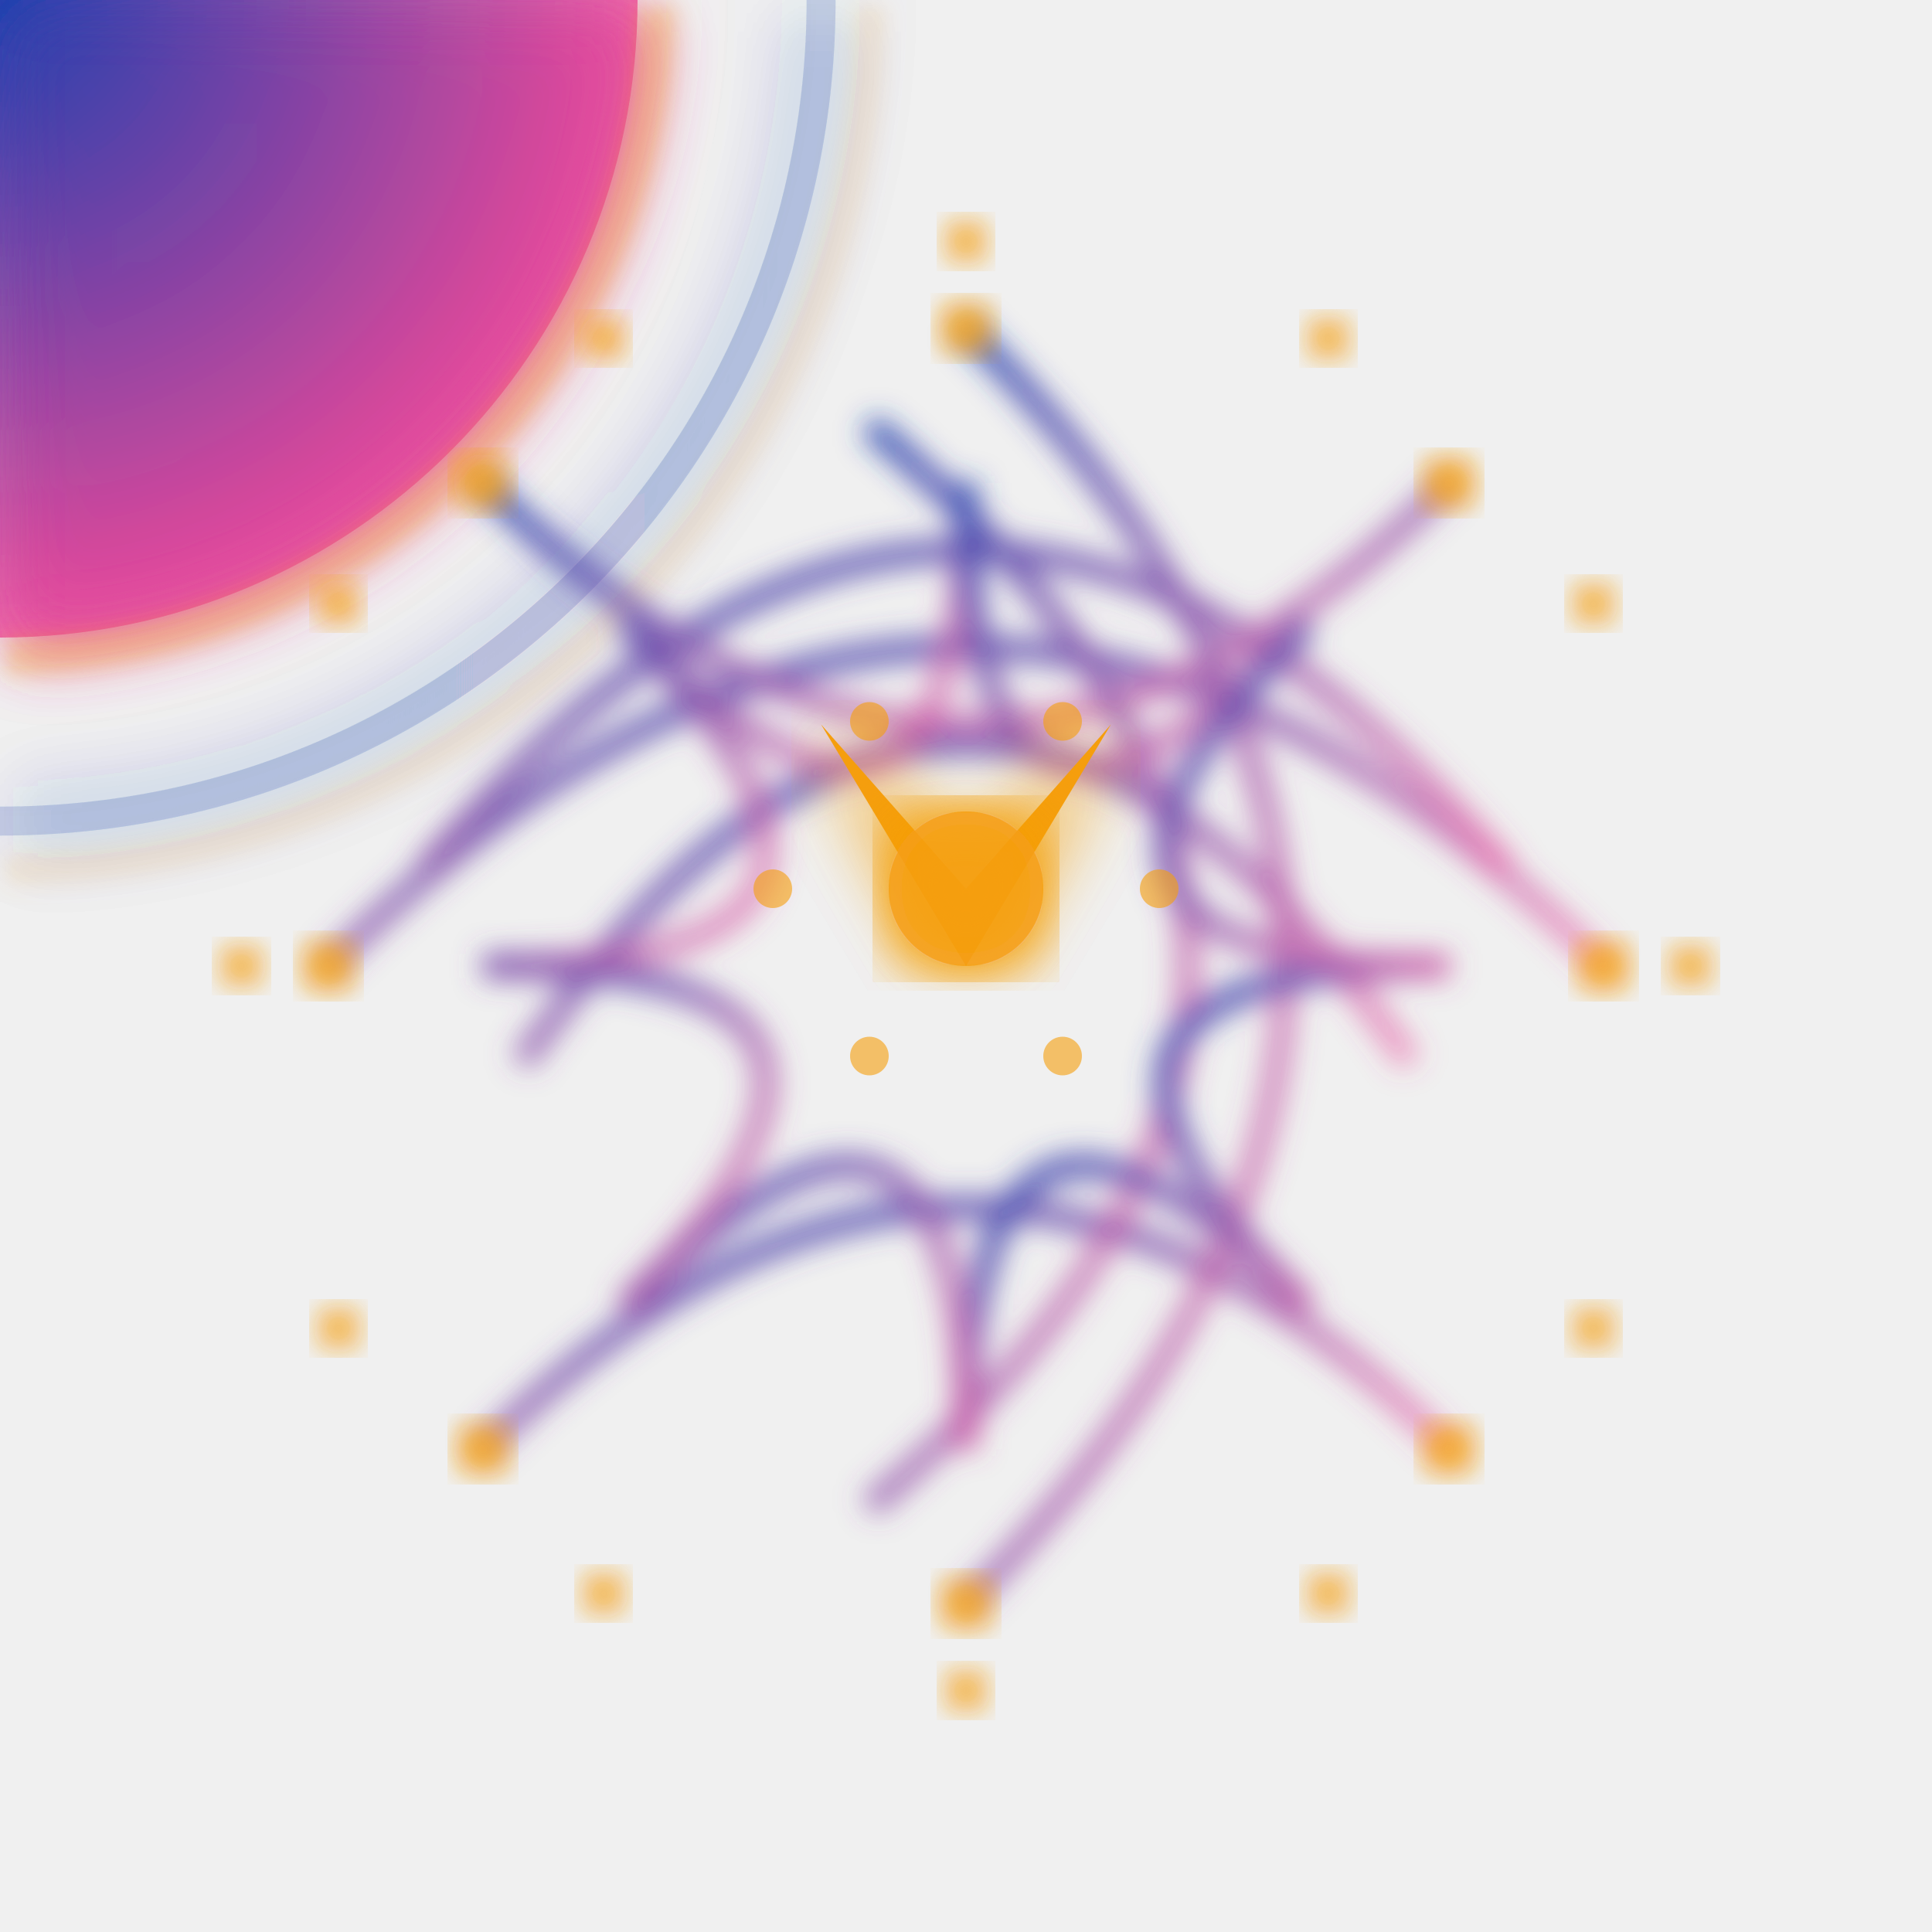
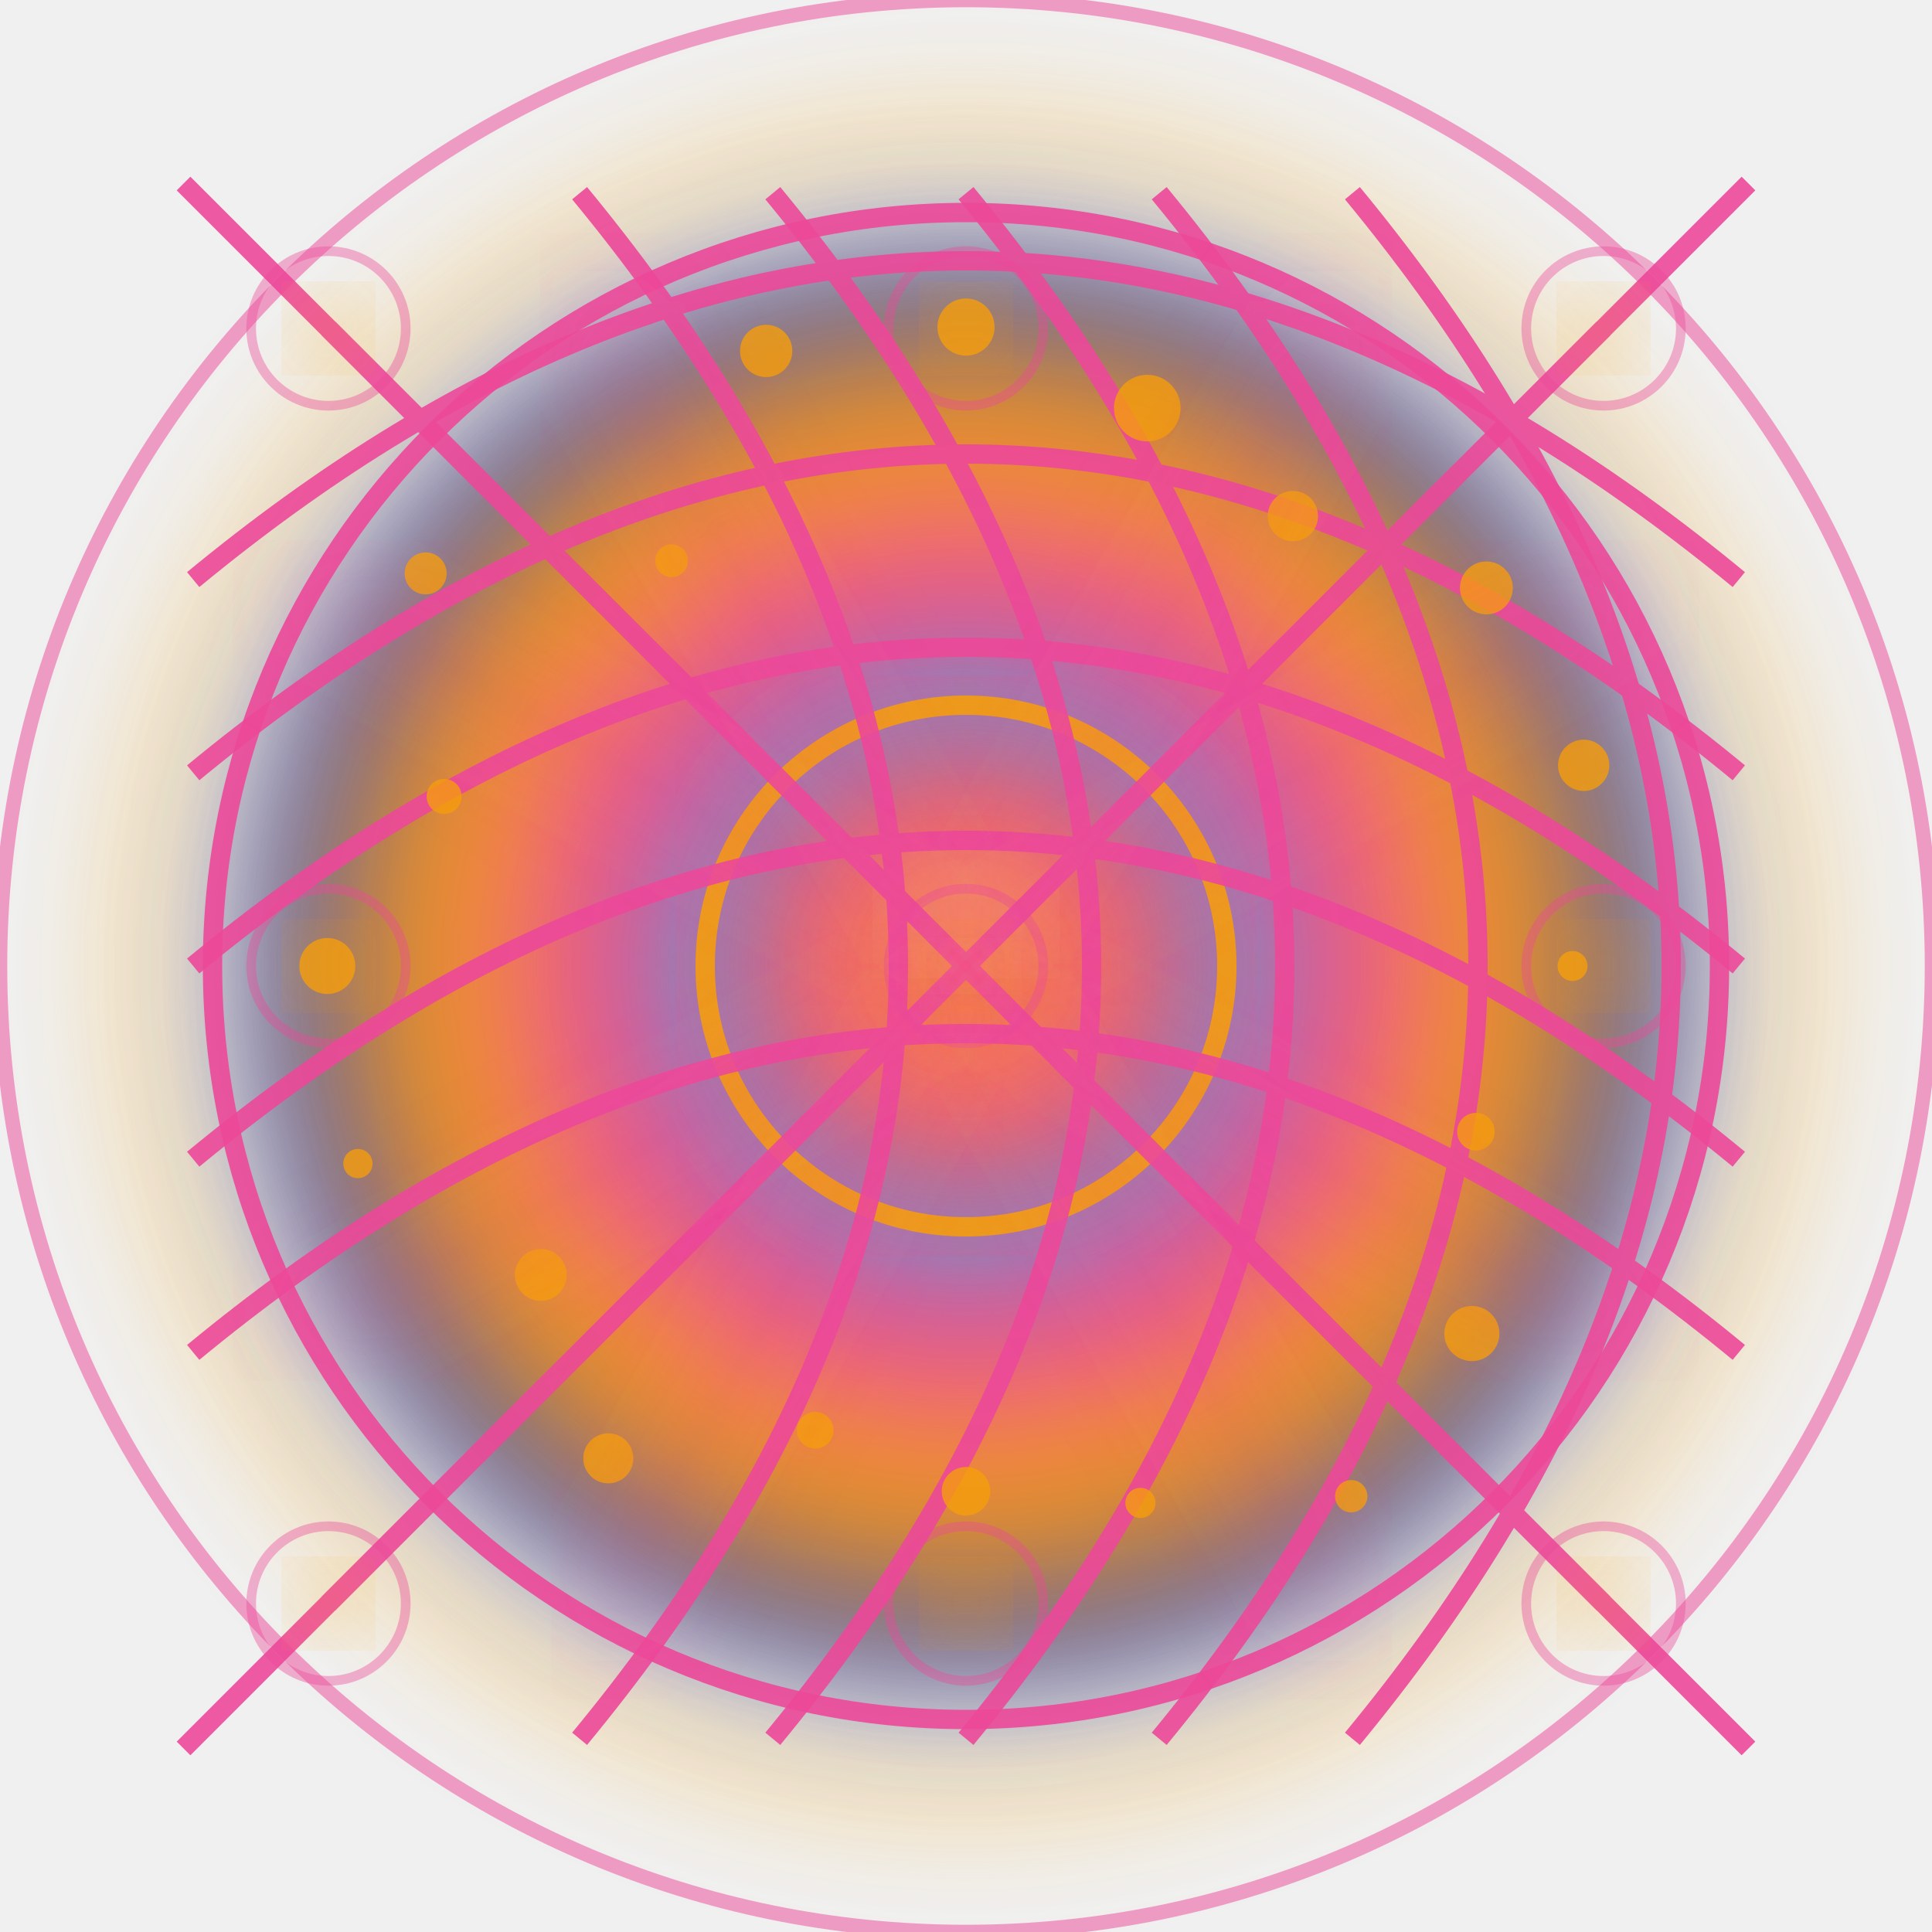
<svg xmlns="http://www.w3.org/2000/svg" baseProfile="full" height="200" version="1.1" viewBox="0 0 200 200" width="200">
  <defs>
-     <radialGradient cx="50%" cy="50%" id="advancedMoonGradient-creative" r="50%">
-       <stop offset="0%" stop-color="#1e40af" stop-opacity="1.0" />
-       <stop offset="100%" stop-color="#ec4899" stop-opacity="0.8" />
+     <radialGradient cx="50%" cy="50%" id="ultraMaxMainGradient-creative" r="50%">
+       <stop offset="0%" stop-color="#1e40af" />
+       <stop offset="25%" stop-color="#06b6d4" />
+       <stop offset="50%" stop-color="#ec4899" />
+       <stop offset="75%" stop-color="#f59e0b" />
+       <stop offset="100%" stop-color="#1e40af" />
    </radialGradient>
-     <radialGradient cx="50%" cy="50%" id="borderGradient-creative" r="50%">
-       <stop offset="0%" stop-color="#f59e0b" stop-opacity="0.8" />
-       <stop offset="100%" stop-color="#1e40af" stop-opacity="0.2" />
+     <radialGradient cx="50%" cy="50%" id="ultraMaxBorderGradient-creative" r="50%">
+       <stop offset="0%" stop-color="#f59e0b" />
+       <stop offset="100%" stop-color="#ec4899" />
    </radialGradient>
-     <filter id="mainGlow-creative">
-       <feGaussianBlur in="SourceGraphic" stdDeviation="4.0" />
-       <feMerge>
-         <feMergeNode in="SourceGraphic" />
-         <feMergeNode />
-         <feMergeNode />
-       </feMerge>
+     <radialGradient cx="50%" cy="50%" id="ultraMaxGlowGradient-creative" r="50%">
+       <stop offset="0%" stop-color="#f59e0b" />
+       <stop offset="100%" stop-color="#ec4899" />
+     </radialGradient>
+     <filter id="ultraMaxMainGlow-creative">
+       <feGaussianBlur in="SourceGraphic" stdDeviation="6.0" />
    </filter>
-     <filter id="detailGlow-creative">
-       <feGaussianBlur in="SourceGraphic" stdDeviation="1.5" />
+     <filter id="ultraMaxTurbulence-creative">
+       <feTurbulence baseFrequency="0.01" numOctaves="4" seed="1" stitchTiles="stitch" type="fractalNoise" />
    </filter>
-     <filter id="turbulence-creative">
-       <feTurbulence baseFrequency="0.02" numOctaves="3" seed="1" stitchTiles="stitch" type="fractalNoise" />
-       <feDisplacementMap in="SourceGraphic" in2="SourceGraphic" scale="8" />
-     </filter>
-     <mask id="depthMask-creative">
+     <mask id="ultraMaxDepthMask-creative">
      <circle cx="0" cy="0" fill="white" r="45%" />
    </mask>
-     <linearGradient id="neuralGradient-creative" x1="0%" x2="100%" y1="0%" y2="100%">
-       <stop offset="0%" stop-color="#1e40af" stop-opacity="1.0" />
-       <stop offset="100%" stop-color="#ec4899" stop-opacity="0.6" />
-     </linearGradient>
+     <pattern height="20" id="ultraMaxGridPattern-creative" patternUnits="userSpaceOnUse" width="20" x="0" y="0">
+       <line opacity="0.3" stroke="#ec4899" stroke-width="0.5" x1="0" x2="0" y1="0" y2="20" />
+       <line opacity="0.3" stroke="#ec4899" stroke-width="0.5" x1="0" x2="20" y1="0" y2="0" />
+       <line opacity="0.3" stroke="#ec4899" stroke-width="0.5" x1="5" x2="5" y1="0" y2="20" />
+       <line opacity="0.3" stroke="#ec4899" stroke-width="0.5" x1="0" x2="20" y1="5" y2="5" />
+       <line opacity="0.3" stroke="#ec4899" stroke-width="0.5" x1="10" x2="10" y1="0" y2="20" />
+       <line opacity="0.3" stroke="#ec4899" stroke-width="0.5" x1="0" x2="20" y1="10" y2="10" />
+       <line opacity="0.3" stroke="#ec4899" stroke-width="0.5" x1="15" x2="15" y1="0" y2="20" />
+       <line opacity="0.3" stroke="#ec4899" stroke-width="0.5" x1="0" x2="20" y1="15" y2="15" />
+       <line opacity="0.3" stroke="#ec4899" stroke-width="0.5" x1="20" x2="20" y1="0" y2="20" />
+       <line opacity="0.3" stroke="#ec4899" stroke-width="0.5" x1="0" x2="20" y1="20" y2="20" />
+     </pattern>
  </defs>
-   <circle cx="0" cy="0" fill="none" filter="url(#mainGlow-creative)" opacity="1.0" r="85" stroke="url(#borderGradient-creative)" stroke-width="3">
-     <animate attributeName="opacity" dur="2.0s" repeatCount="indefinite" values="1.0;0.3;1.0" />
+   <circle cx="100" cy="100" fill="none" filter="url(#ultraMaxMainGlow-creative)" opacity="0.8" r="85" stroke="#f59e0b" stroke-width="3">
+     <animate attributeName="opacity" dur="2.0s" repeatCount="indefinite" values="0.8;0.2;0.8" />
  </circle>
-   <circle cx="0" cy="0" fill="none" filter="url(#detailGlow-creative)" opacity="0.4" r="90" stroke="#f59e0b" stroke-width="1">
-     <animate attributeName="r" dur="1.5s" repeatCount="indefinite" values="90;100;90" />
+   <circle cx="100" cy="100" fill="none" opacity="0.5" r="100" stroke="#ec4899" stroke-width="1.5" />
+   <circle cx="100" cy="100" fill="url(#ultraMaxMainGradient-creative)" filter="url(#ultraMaxMainGlow-creative)" r="75" />
+   <circle cx="100" cy="100" fill="none" opacity="0.9" r="78" stroke="url(#ultraMaxBorderGradient-creative)" stroke-width="2" />
+   <circle cx="100" cy="100" fill="url(#ultraMaxGlowGradient-creative)" filter="url(#ultraMaxMainGlow-creative)" r="25" />
+   <circle cx="100" cy="100" fill="none" opacity="0.9" r="27" stroke="#f59e0b" stroke-width="2" />
+   <g>
+     <path d="M92 88 L100 96 L108 88 L100 100 Z" fill="white" filter="url(#ultraMaxMainGlow-creative)" opacity="0.9" />
+   </g>
+   <g fill="none" opacity="0.9" stroke="#ec4899" stroke-width="2">
+     <path d="M20.0 60 Q100 -6 180.0 60" />
+     <path d="M20.0 80 Q100 14 180.0 80" />
+     <path d="M20.0 100 Q100 34 180.0 100" />
+     <path d="M20.0 120 Q100 54 180.0 120" />
+     <path d="M20.0 140 Q100 74 180.0 140" />
+     <path d="M60 20.0 Q126 100 60 180.0" />
+     <path d="M80 20.0 Q146 100 80 180.0" />
+     <path d="M100 20.0 Q166 100 100 180.0" />
+     <path d="M120 20.0 Q186 100 120 180.0" />
+     <path d="M140 20.0 Q206 100 140 180.0" />
+     <path d="M19 19 Q100 100 151 151" />
+     <path d="M19 181 Q100 100 151 49" />
+     <path d="M34 34 Q100 100 166 166" />
+     <path d="M34 166 Q100 100 166 34" />
+     <path d="M49 49 Q100 100 181 181" />
+     <path d="M49 151 Q100 100 181 19" />
+   </g>
+   <circle cx="100" cy="100" fill="#f59e0b" filter="url(#ultraMaxMainGlow-creative)" opacity="0.9" r="4" />
+   <circle cx="100" cy="100" fill="none" opacity="0.4" r="8" stroke="#ec4899" stroke-width="1" />
+   <circle cx="34" cy="100" fill="#f59e0b" filter="url(#ultraMaxMainGlow-creative)" opacity="0.9" r="4" />
+   <circle cx="34" cy="100" fill="none" opacity="0.4" r="8" stroke="#ec4899" stroke-width="1" />
+   <circle cx="166" cy="100" fill="#f59e0b" filter="url(#ultraMaxMainGlow-creative)" opacity="0.9" r="4" />
+   <circle cx="166" cy="100" fill="none" opacity="0.4" r="8" stroke="#ec4899" stroke-width="1" />
+   <circle cx="100" cy="34" fill="#f59e0b" filter="url(#ultraMaxMainGlow-creative)" opacity="0.9" r="4" />
+   <circle cx="100" cy="34" fill="none" opacity="0.4" r="8" stroke="#ec4899" stroke-width="1" />
+   <circle cx="100" cy="166" fill="#f59e0b" filter="url(#ultraMaxMainGlow-creative)" opacity="0.9" r="4" />
+   <circle cx="100" cy="166" fill="none" opacity="0.4" r="8" stroke="#ec4899" stroke-width="1" />
+   <circle cx="34" cy="34" fill="#f59e0b" filter="url(#ultraMaxMainGlow-creative)" opacity="0.9" r="4" />
+   <circle cx="34" cy="34" fill="none" opacity="0.4" r="8" stroke="#ec4899" stroke-width="1" />
+   <circle cx="166" cy="166" fill="#f59e0b" filter="url(#ultraMaxMainGlow-creative)" opacity="0.9" r="4" />
+   <circle cx="166" cy="166" fill="none" opacity="0.4" r="8" stroke="#ec4899" stroke-width="1" />
+   <circle cx="34" cy="166" fill="#f59e0b" filter="url(#ultraMaxMainGlow-creative)" opacity="0.9" r="4" />
+   <circle cx="34" cy="166" fill="none" opacity="0.4" r="8" stroke="#ec4899" stroke-width="1" />
+   <circle cx="166" cy="34" fill="#f59e0b" filter="url(#ultraMaxMainGlow-creative)" opacity="0.9" r="4" />
+   <circle cx="166" cy="34" fill="none" opacity="0.4" r="8" stroke="#ec4899" stroke-width="1" />
+   <circle cx="162.789" cy="100.0" fill="#f59e0b" opacity="0.8" r="1.55">
+     <animate attributeName="opacity" begin="0.0s" dur="1.0s" repeatCount="indefinite" values="0.8;0.2;0.8" />
  </circle>
-   <circle cx="0" cy="0" fill="url(#advancedMoonGradient-creative)" filter="url(#mainGlow-creative)" r="66">
-     <animate attributeName="r" dur="1.25s" repeatCount="indefinite" values="66;71.28;66" />
+   <circle cx="152.784" cy="117.151" fill="#f59e0b" opacity="0.8" r="1.946">
+     <animate attributeName="opacity" begin="0.1s" dur="1.0s" repeatCount="indefinite" values="0.8;0.2;0.8" />
  </circle>
-   <circle cx="0" cy="0" fill="none" filter="url(#detailGlow-creative)" opacity="0.6" r="68" stroke="#f59e0b" stroke-width="2" />
-   <g fill="none" filter="url(#detailGlow-creative)" opacity="0.9" stroke="url(#neuralGradient-creative)" stroke-width="2.5">
-     <path d="M34 100 Q100 34 166 100">
-       <animate attributeName="stroke-dashoffset" begin="0.0s" dur="2.5s" repeatCount="indefinite" values="0;-200;0" />
-       <animate attributeName="opacity" begin="0.0s" dur="2.0s" repeatCount="indefinite" values="0.9;0.4;0.9" />
-     </path>
-     <path d="M44 90 Q100 24 156 90">
-       <animate attributeName="stroke-dashoffset" begin="0.3s" dur="2.5s" repeatCount="indefinite" values="0;-200;0" />
-       <animate attributeName="opacity" begin="0.2s" dur="2.0s" repeatCount="indefinite" values="0.9;0.4;0.9" />
-     </path>
-     <path d="M54 110 Q100 44 146 110">
-       <animate attributeName="stroke-dashoffset" begin="0.6s" dur="2.5s" repeatCount="indefinite" values="0;-200;0" />
-       <animate attributeName="opacity" begin="0.4s" dur="2.0s" repeatCount="indefinite" values="0.9;0.4;0.9" />
-     </path>
-     <path d="M50 50 Q100 100 150 50">
-       <animate attributeName="stroke-dashoffset" begin="0.9s" dur="2.5s" repeatCount="indefinite" values="0;-200;0" />
-       <animate attributeName="opacity" begin="0.6s" dur="2.0s" repeatCount="indefinite" values="0.9;0.4;0.9" />
-     </path>
-     <path d="M50 150 Q100 100 150 150">
-       <animate attributeName="stroke-dashoffset" begin="1.2s" dur="2.5s" repeatCount="indefinite" values="0;-200;0" />
-       <animate attributeName="opacity" begin="0.8s" dur="2.0s" repeatCount="indefinite" values="0.9;0.4;0.9" />
-     </path>
-     <path d="M100 34 Q166 100 100 166">
-       <animate attributeName="stroke-dashoffset" begin="1.5s" dur="2.5s" repeatCount="indefinite" values="0;-200;0" />
-       <animate attributeName="opacity" begin="1.0s" dur="2.0s" repeatCount="indefinite" values="0.9;0.4;0.9" />
-     </path>
-     <path d="M90 44 Q156 100 90 156">
-       <animate attributeName="stroke-dashoffset" begin="1.8s" dur="2.5s" repeatCount="indefinite" values="0;-200;0" />
-       <animate attributeName="opacity" begin="1.2s" dur="2.0s" repeatCount="indefinite" values="0.9;0.4;0.9" />
-     </path>
-     <path d="M150.0 100.0 Q100 100 135.355 135.355">
-       <animate attributeName="stroke-dashoffset" begin="2.1s" dur="2.5s" repeatCount="indefinite" values="0;-200;0" />
-       <animate attributeName="opacity" begin="1.4s" dur="2.0s" repeatCount="indefinite" values="0.9;0.4;0.9" />
-     </path>
-     <path d="M135.355 135.355 Q100 100 100.0 150.0">
-       <animate attributeName="stroke-dashoffset" begin="2.4s" dur="2.5s" repeatCount="indefinite" values="0;-200;0" />
-       <animate attributeName="opacity" begin="1.6s" dur="2.0s" repeatCount="indefinite" values="0.9;0.4;0.9" />
-     </path>
-     <path d="M100.0 150.0 Q100 100 64.645 135.355">
-       <animate attributeName="stroke-dashoffset" begin="2.7s" dur="2.5s" repeatCount="indefinite" values="0;-200;0" />
-       <animate attributeName="opacity" begin="1.8s" dur="2.0s" repeatCount="indefinite" values="0.9;0.4;0.9" />
-     </path>
-     <path d="M64.645 135.355 Q100 100 50.0 100.0">
-       <animate attributeName="stroke-dashoffset" begin="3.0s" dur="2.5s" repeatCount="indefinite" values="0;-200;0" />
-       <animate attributeName="opacity" begin="2.0s" dur="2.0s" repeatCount="indefinite" values="0.9;0.4;0.9" />
-     </path>
-     <path d="M50.0 100.0 Q100 100 64.645 64.645">
-       <animate attributeName="stroke-dashoffset" begin="3.3s" dur="2.5s" repeatCount="indefinite" values="0;-200;0" />
-       <animate attributeName="opacity" begin="2.2s" dur="2.0s" repeatCount="indefinite" values="0.9;0.4;0.9" />
-     </path>
-     <path d="M64.645 64.645 Q100 100 100 50.0">
-       <animate attributeName="stroke-dashoffset" begin="3.6s" dur="2.5s" repeatCount="indefinite" values="0;-200;0" />
-       <animate attributeName="opacity" begin="2.4s" dur="2.0s" repeatCount="indefinite" values="0.9;0.4;0.9" />
-     </path>
-     <path d="M100 50.0 Q100 100 135.355 64.645">
-       <animate attributeName="stroke-dashoffset" begin="3.9s" dur="2.5s" repeatCount="indefinite" values="0;-200;0" />
-       <animate attributeName="opacity" begin="2.6s" dur="2.0s" repeatCount="indefinite" values="0.9;0.4;0.9" />
-     </path>
-     <path d="M135.355 64.645 Q100 100 150.0 100">
-       <animate attributeName="stroke-dashoffset" begin="4.2s" dur="2.5s" repeatCount="indefinite" values="0;-200;0" />
-       <animate attributeName="opacity" begin="2.8s" dur="2.0s" repeatCount="indefinite" values="0.9;0.4;0.9" />
-     </path>
-   </g>
-   <circle cx="34" cy="100" fill="#f59e0b" filter="url(#detailGlow-creative)" opacity="0.8" r="3">
-     <animate attributeName="opacity" begin="0.0s" dur="1.0s" repeatCount="indefinite" values="0.8;1.0;0.8" />
+   <circle cx="152.367" cy="138.047" fill="#f59e0b" opacity="0.8" r="2.853">
+     <animate attributeName="opacity" begin="0.2s" dur="1.0s" repeatCount="indefinite" values="0.8;0.2;0.8" />
  </circle>
-   <circle cx="166" cy="100" fill="#f59e0b" filter="url(#detailGlow-creative)" opacity="0.8" r="3">
-     <animate attributeName="opacity" begin="0.2s" dur="1.0s" repeatCount="indefinite" values="0.8;1.0;0.8" />
+   <circle cx="139.877" cy="154.887" fill="#f59e0b" opacity="0.8" r="1.674">
+     <animate attributeName="opacity" begin="0.3s" dur="1.0s" repeatCount="indefinite" values="0.8;0.2;0.8" />
  </circle>
-   <circle cx="100" cy="34" fill="#f59e0b" filter="url(#detailGlow-creative)" opacity="0.8" r="3">
-     <animate attributeName="opacity" begin="0.4s" dur="1.0s" repeatCount="indefinite" values="0.8;1.0;0.8" />
+   <circle cx="118.058" cy="155.578" fill="#f59e0b" opacity="0.8" r="1.56">
+     <animate attributeName="opacity" begin="0.4s" dur="1.0s" repeatCount="indefinite" values="0.8;0.2;0.8" />
  </circle>
-   <circle cx="100" cy="166" fill="#f59e0b" filter="url(#detailGlow-creative)" opacity="0.8" r="3">
-     <animate attributeName="opacity" begin="0.6s" dur="1.0s" repeatCount="indefinite" values="0.8;1.0;0.8" />
+   <circle cx="100.0" cy="154.373" fill="#f59e0b" opacity="0.8" r="2.511">
+     <animate attributeName="opacity" begin="0.5s" dur="1.0s" repeatCount="indefinite" values="0.8;0.2;0.8" />
  </circle>
-   <circle cx="50" cy="50" fill="#f59e0b" filter="url(#detailGlow-creative)" opacity="0.8" r="3">
-     <animate attributeName="opacity" begin="0.8s" dur="1.0s" repeatCount="indefinite" values="0.8;1.0;0.8" />
+   <circle cx="84.385" cy="148.058" fill="#f59e0b" opacity="0.8" r="1.898">
+     <animate attributeName="opacity" begin="0.6s" dur="1.0s" repeatCount="indefinite" values="0.8;0.2;0.8" />
  </circle>
-   <circle cx="150" cy="50" fill="#f59e0b" filter="url(#detailGlow-creative)" opacity="0.8" r="3">
-     <animate attributeName="opacity" begin="1.0s" dur="1.0s" repeatCount="indefinite" values="0.8;1.0;0.8" />
+   <circle cx="62.971" cy="150.966" fill="#f59e0b" opacity="0.8" r="2.59">
+     <animate attributeName="opacity" begin="0.7s" dur="1.0s" repeatCount="indefinite" values="0.8;0.2;0.8" />
  </circle>
-   <circle cx="50" cy="150" fill="#f59e0b" filter="url(#detailGlow-creative)" opacity="0.8" r="3">
-     <animate attributeName="opacity" begin="1.2s" dur="1.0s" repeatCount="indefinite" values="0.8;1.0;0.8" />
+   <circle cx="55.982" cy="131.981" fill="#f59e0b" opacity="0.8" r="2.679">
+     <animate attributeName="opacity" begin="0.8s" dur="1.0s" repeatCount="indefinite" values="0.8;0.2;0.8" />
  </circle>
-   <circle cx="150" cy="150" fill="#f59e0b" filter="url(#detailGlow-creative)" opacity="0.8" r="3">
-     <animate attributeName="opacity" begin="1.4s" dur="1.0s" repeatCount="indefinite" values="0.8;1.0;0.8" />
+   <circle cx="37.051" cy="120.453" fill="#f59e0b" opacity="0.8" r="1.513">
+     <animate attributeName="opacity" begin="0.9s" dur="1.0s" repeatCount="indefinite" values="0.8;0.2;0.8" />
  </circle>
-   <g>
-     <path d="M85 75 L100 92 L115 75 L100 100 Z" fill="#f59e0b" filter="url(#mainGlow-creative)">
-       <animate attributeName="opacity" dur="1.0s" repeatCount="indefinite" values="0.9;1.0;0.9" />
-     </path>
-     <circle cx="100" cy="92" fill="#f59e0b" filter="url(#mainGlow-creative)" opacity="0.9" r="8">
-       <animate attributeName="r" dur="1.25s" repeatCount="indefinite" values="8;12;8" />
-     </circle>
-     <g>
-       <circle cx="120.0" cy="92.0" fill="#f59e0b" opacity="0.6" r="2">
-         <animate attributeName="opacity" begin="0.0s" dur="1.5s" repeatCount="indefinite" values="0.6;1.0;0.6" />
-       </circle>
-       <circle cx="110.0" cy="109.321" fill="#f59e0b" opacity="0.6" r="2">
-         <animate attributeName="opacity" begin="0.3s" dur="1.5s" repeatCount="indefinite" values="0.6;1.0;0.6" />
-       </circle>
-       <circle cx="90.0" cy="109.321" fill="#f59e0b" opacity="0.6" r="2">
-         <animate attributeName="opacity" begin="0.6s" dur="1.5s" repeatCount="indefinite" values="0.6;1.0;0.6" />
-       </circle>
-       <circle cx="80.0" cy="92.0" fill="#f59e0b" opacity="0.6" r="2">
-         <animate attributeName="opacity" begin="0.9s" dur="1.5s" repeatCount="indefinite" values="0.6;1.0;0.6" />
-       </circle>
-       <circle cx="90" cy="74.679" fill="#f59e0b" opacity="0.6" r="2">
-         <animate attributeName="opacity" begin="1.2s" dur="1.5s" repeatCount="indefinite" values="0.6;1.0;0.6" />
-       </circle>
-       <circle cx="110.0" cy="74.679" fill="#f59e0b" opacity="0.6" r="2">
-         <animate attributeName="opacity" begin="1.5s" dur="1.5s" repeatCount="indefinite" values="0.6;1.0;0.6" />
-       </circle>
-     </g>
-   </g>
-   <circle cx="175.0" cy="100.0" fill="#f59e0b" filter="url(#detailGlow-creative)" opacity="0.7" r="2.5">
-     <animate attributeName="opacity" begin="0.0s" dur="1.25s" repeatCount="indefinite" values="0.7;1.0;0.7" />
-     <animate attributeName="cx" begin="0.0s" dur="2.0s" repeatCount="indefinite" values="175.0;179.33;175.0" />
-     <animate attributeName="cy" begin="0.0s" dur="2.0s" repeatCount="indefinite" values="100.0;102.5;100.0" />
+   <circle cx="33.884" cy="100" fill="#f59e0b" opacity="0.8" r="2.896">
+     <animate attributeName="opacity" begin="1.0s" dur="1.0s" repeatCount="indefinite" values="0.8;0.2;0.8" />
  </circle>
-   <circle cx="164.952" cy="137.5" fill="#f59e0b" filter="url(#detailGlow-creative)" opacity="0.7" r="2.5">
-     <animate attributeName="opacity" begin="0.2s" dur="1.25s" repeatCount="indefinite" values="0.7;1.0;0.7" />
-     <animate attributeName="cx" begin="0.1s" dur="2.0s" repeatCount="indefinite" values="164.952;167.452;164.952" />
-     <animate attributeName="cy" begin="0.1s" dur="2.0s" repeatCount="indefinite" values="137.5;141.83;137.5" />
+   <circle cx="45.975" cy="82.446" fill="#f59e0b" opacity="0.8" r="1.811">
+     <animate attributeName="opacity" begin="1.1s" dur="1.0s" repeatCount="indefinite" values="0.8;0.2;0.8" />
  </circle>
-   <circle cx="137.5" cy="164.952" fill="#f59e0b" filter="url(#detailGlow-creative)" opacity="0.7" r="2.5">
-     <animate attributeName="opacity" begin="0.4s" dur="1.25s" repeatCount="indefinite" values="0.7;1.0;0.7" />
-     <animate attributeName="cx" begin="0.2s" dur="2.0s" repeatCount="indefinite" values="137.5;137.5;137.5" />
-     <animate attributeName="cy" begin="0.2s" dur="2.0s" repeatCount="indefinite" values="164.952;169.952;164.952" />
+   <circle cx="44.061" cy="59.358" fill="#f59e0b" opacity="0.8" r="2.173">
+     <animate attributeName="opacity" begin="1.2s" dur="1.0s" repeatCount="indefinite" values="0.8;0.2;0.8" />
  </circle>
-   <circle cx="100.0" cy="175.0" fill="#f59e0b" filter="url(#detailGlow-creative)" opacity="0.7" r="2.5">
-     <animate attributeName="opacity" begin="0.6s" dur="1.25s" repeatCount="indefinite" values="0.7;1.0;0.7" />
-     <animate attributeName="cx" begin="0.3s" dur="2.0s" repeatCount="indefinite" values="100.0;97.5;100.0" />
-     <animate attributeName="cy" begin="0.3s" dur="2.0s" repeatCount="indefinite" values="175.0;179.33;175.0" />
+   <circle cx="69.52" cy="58.048" fill="#f59e0b" opacity="0.8" r="1.693">
+     <animate attributeName="opacity" begin="1.3s" dur="1.0s" repeatCount="indefinite" values="0.8;0.2;0.8" />
  </circle>
-   <circle cx="62.5" cy="164.952" fill="#f59e0b" filter="url(#detailGlow-creative)" opacity="0.7" r="2.5">
-     <animate attributeName="opacity" begin="0.8s" dur="1.25s" repeatCount="indefinite" values="0.7;1.0;0.7" />
-     <animate attributeName="cx" begin="0.4s" dur="2.0s" repeatCount="indefinite" values="62.5;58.17;62.5" />
-     <animate attributeName="cy" begin="0.4s" dur="2.0s" repeatCount="indefinite" values="164.952;167.452;164.952" />
+   <circle cx="79.311" cy="36.327" fill="#f59e0b" opacity="0.8" r="2.707">
+     <animate attributeName="opacity" begin="1.4s" dur="1.0s" repeatCount="indefinite" values="0.8;0.2;0.8" />
  </circle>
-   <circle cx="35.048" cy="137.5" fill="#f59e0b" filter="url(#detailGlow-creative)" opacity="0.7" r="2.5">
-     <animate attributeName="opacity" begin="1.0s" dur="1.25s" repeatCount="indefinite" values="0.7;1.0;0.7" />
-     <animate attributeName="cx" begin="0.5s" dur="2.0s" repeatCount="indefinite" values="35.048;30.048;35.048" />
-     <animate attributeName="cy" begin="0.5s" dur="2.0s" repeatCount="indefinite" values="137.5;137.5;137.5" />
+   <circle cx="100" cy="33.857" fill="#f59e0b" opacity="0.8" r="2.959">
+     <animate attributeName="opacity" begin="1.5s" dur="1.0s" repeatCount="indefinite" values="0.8;0.2;0.8" />
  </circle>
-   <circle cx="25.0" cy="100" fill="#f59e0b" filter="url(#detailGlow-creative)" opacity="0.7" r="2.5">
-     <animate attributeName="opacity" begin="1.2s" dur="1.25s" repeatCount="indefinite" values="0.7;1.0;0.7" />
-     <animate attributeName="cx" begin="0.6s" dur="2.0s" repeatCount="indefinite" values="25.0;20.67;25.0" />
-     <animate attributeName="cy" begin="0.6s" dur="2.0s" repeatCount="indefinite" values="100;97.5;100" />
+   <circle cx="118.765" cy="42.248" fill="#f59e0b" opacity="0.8" r="3.446">
+     <animate attributeName="opacity" begin="1.6s" dur="1.0s" repeatCount="indefinite" values="0.8;0.2;0.8" />
  </circle>
-   <circle cx="35.048" cy="62.5" fill="#f59e0b" filter="url(#detailGlow-creative)" opacity="0.7" r="2.5">
-     <animate attributeName="opacity" begin="1.4s" dur="1.25s" repeatCount="indefinite" values="0.7;1.0;0.7" />
-     <animate attributeName="cx" begin="0.7s" dur="2.0s" repeatCount="indefinite" values="35.048;32.548;35.048" />
-     <animate attributeName="cy" begin="0.7s" dur="2.0s" repeatCount="indefinite" values="62.5;58.17;62.5" />
+   <circle cx="133.839" cy="53.424" fill="#f59e0b" opacity="0.8" r="2.604">
+     <animate attributeName="opacity" begin="1.7s" dur="1.0s" repeatCount="indefinite" values="0.8;0.2;0.8" />
  </circle>
-   <circle cx="62.5" cy="35.048" fill="#f59e0b" filter="url(#detailGlow-creative)" opacity="0.7" r="2.5">
-     <animate attributeName="opacity" begin="1.6s" dur="1.25s" repeatCount="indefinite" values="0.7;1.0;0.7" />
-     <animate attributeName="cx" begin="0.8s" dur="2.0s" repeatCount="indefinite" values="62.5;62.5;62.5" />
-     <animate attributeName="cy" begin="0.8s" dur="2.0s" repeatCount="indefinite" values="35.048;30.048;35.048" />
+   <circle cx="153.871" cy="60.861" fill="#f59e0b" opacity="0.8" r="2.737">
+     <animate attributeName="opacity" begin="1.8s" dur="1.0s" repeatCount="indefinite" values="0.8;0.2;0.8" />
  </circle>
-   <circle cx="100" cy="25.0" fill="#f59e0b" filter="url(#detailGlow-creative)" opacity="0.7" r="2.5">
-     <animate attributeName="opacity" begin="1.8s" dur="1.25s" repeatCount="indefinite" values="0.7;1.0;0.7" />
-     <animate attributeName="cx" begin="0.9s" dur="2.0s" repeatCount="indefinite" values="100;102.5;100" />
-     <animate attributeName="cy" begin="0.9s" dur="2.0s" repeatCount="indefinite" values="25.0;20.67;25.0" />
+   <circle cx="163.943" cy="79.224" fill="#f59e0b" opacity="0.8" r="2.655">
+     <animate attributeName="opacity" begin="1.9s" dur="1.0s" repeatCount="indefinite" values="0.8;0.2;0.8" />
  </circle>
-   <circle cx="137.5" cy="35.048" fill="#f59e0b" filter="url(#detailGlow-creative)" opacity="0.7" r="2.5">
-     <animate attributeName="opacity" begin="2.0s" dur="1.25s" repeatCount="indefinite" values="0.7;1.0;0.7" />
-     <animate attributeName="cx" begin="1.0s" dur="2.0s" repeatCount="indefinite" values="137.5;141.83;137.5" />
-     <animate attributeName="cy" begin="1.0s" dur="2.0s" repeatCount="indefinite" values="35.048;32.548;35.048" />
-   </circle>
-   <circle cx="164.952" cy="62.5" fill="#f59e0b" filter="url(#detailGlow-creative)" opacity="0.7" r="2.5">
-     <animate attributeName="opacity" begin="2.2s" dur="1.25s" repeatCount="indefinite" values="0.7;1.0;0.7" />
-     <animate attributeName="cx" begin="1.1s" dur="2.0s" repeatCount="indefinite" values="164.952;169.952;164.952" />
-     <animate attributeName="cy" begin="1.1s" dur="2.0s" repeatCount="indefinite" values="62.5;62.5;62.5" />
-   </circle>
+   <line filter="url(#ultraMaxMainGlow-creative)" opacity="0.7" stroke="#ec4899" stroke-width="2" x1="100" x2="180" y1="100" y2="100">
+     <animate attributeName="opacity" begin="0.0s" dur="1.5s" repeatCount="indefinite" values="0.7;1.0;0.7" />
+   </line>
+   <line filter="url(#ultraMaxMainGlow-creative)" opacity="0.7" stroke="#ec4899" stroke-width="2" x1="100" x2="169" y1="100" y2="139">
+     <animate attributeName="opacity" begin="0.2s" dur="1.5s" repeatCount="indefinite" values="0.7;1.0;0.7" />
+   </line>
+   <line filter="url(#ultraMaxMainGlow-creative)" opacity="0.7" stroke="#ec4899" stroke-width="2" x1="100" x2="140" y1="100" y2="169">
+     <animate attributeName="opacity" begin="0.4s" dur="1.5s" repeatCount="indefinite" values="0.7;1.0;0.7" />
+   </line>
+   <line filter="url(#ultraMaxMainGlow-creative)" opacity="0.7" stroke="#ec4899" stroke-width="2" x1="100" x2="100" y1="100" y2="180">
+     <animate attributeName="opacity" begin="0.6s" dur="1.5s" repeatCount="indefinite" values="0.7;1.0;0.7" />
+   </line>
+   <line filter="url(#ultraMaxMainGlow-creative)" opacity="0.7" stroke="#ec4899" stroke-width="2" x1="100" x2="61" y1="100" y2="169">
+     <animate attributeName="opacity" begin="0.8s" dur="1.5s" repeatCount="indefinite" values="0.7;1.0;0.7" />
+   </line>
+   <line filter="url(#ultraMaxMainGlow-creative)" opacity="0.7" stroke="#ec4899" stroke-width="2" x1="100" x2="31" y1="100" y2="139">
+     <animate attributeName="opacity" begin="1.0s" dur="1.5s" repeatCount="indefinite" values="0.7;1.0;0.7" />
+   </line>
+   <line filter="url(#ultraMaxMainGlow-creative)" opacity="0.7" stroke="#ec4899" stroke-width="2" x1="100" x2="20" y1="100" y2="100">
+     <animate attributeName="opacity" begin="1.2s" dur="1.5s" repeatCount="indefinite" values="0.7;1.0;0.7" />
+   </line>
+   <line filter="url(#ultraMaxMainGlow-creative)" opacity="0.7" stroke="#ec4899" stroke-width="2" x1="100" x2="31" y1="100" y2="60">
+     <animate attributeName="opacity" begin="1.4s" dur="1.5s" repeatCount="indefinite" values="0.7;1.0;0.7" />
+   </line>
+   <line filter="url(#ultraMaxMainGlow-creative)" opacity="0.7" stroke="#ec4899" stroke-width="2" x1="100" x2="60" y1="100" y2="31">
+     <animate attributeName="opacity" begin="1.6s" dur="1.5s" repeatCount="indefinite" values="0.7;1.0;0.7" />
+   </line>
+   <line filter="url(#ultraMaxMainGlow-creative)" opacity="0.7" stroke="#ec4899" stroke-width="2" x1="100" x2="100" y1="100" y2="20">
+     <animate attributeName="opacity" begin="1.8s" dur="1.5s" repeatCount="indefinite" values="0.7;1.0;0.7" />
+   </line>
+   <line filter="url(#ultraMaxMainGlow-creative)" opacity="0.7" stroke="#ec4899" stroke-width="2" x1="100" x2="140" y1="100" y2="31">
+     <animate attributeName="opacity" begin="2.0s" dur="1.5s" repeatCount="indefinite" values="0.7;1.0;0.7" />
+   </line>
+   <line filter="url(#ultraMaxMainGlow-creative)" opacity="0.7" stroke="#ec4899" stroke-width="2" x1="100" x2="169" y1="100" y2="60">
+     <animate attributeName="opacity" begin="2.2s" dur="1.5s" repeatCount="indefinite" values="0.7;1.0;0.7" />
+   </line>
</svg>
